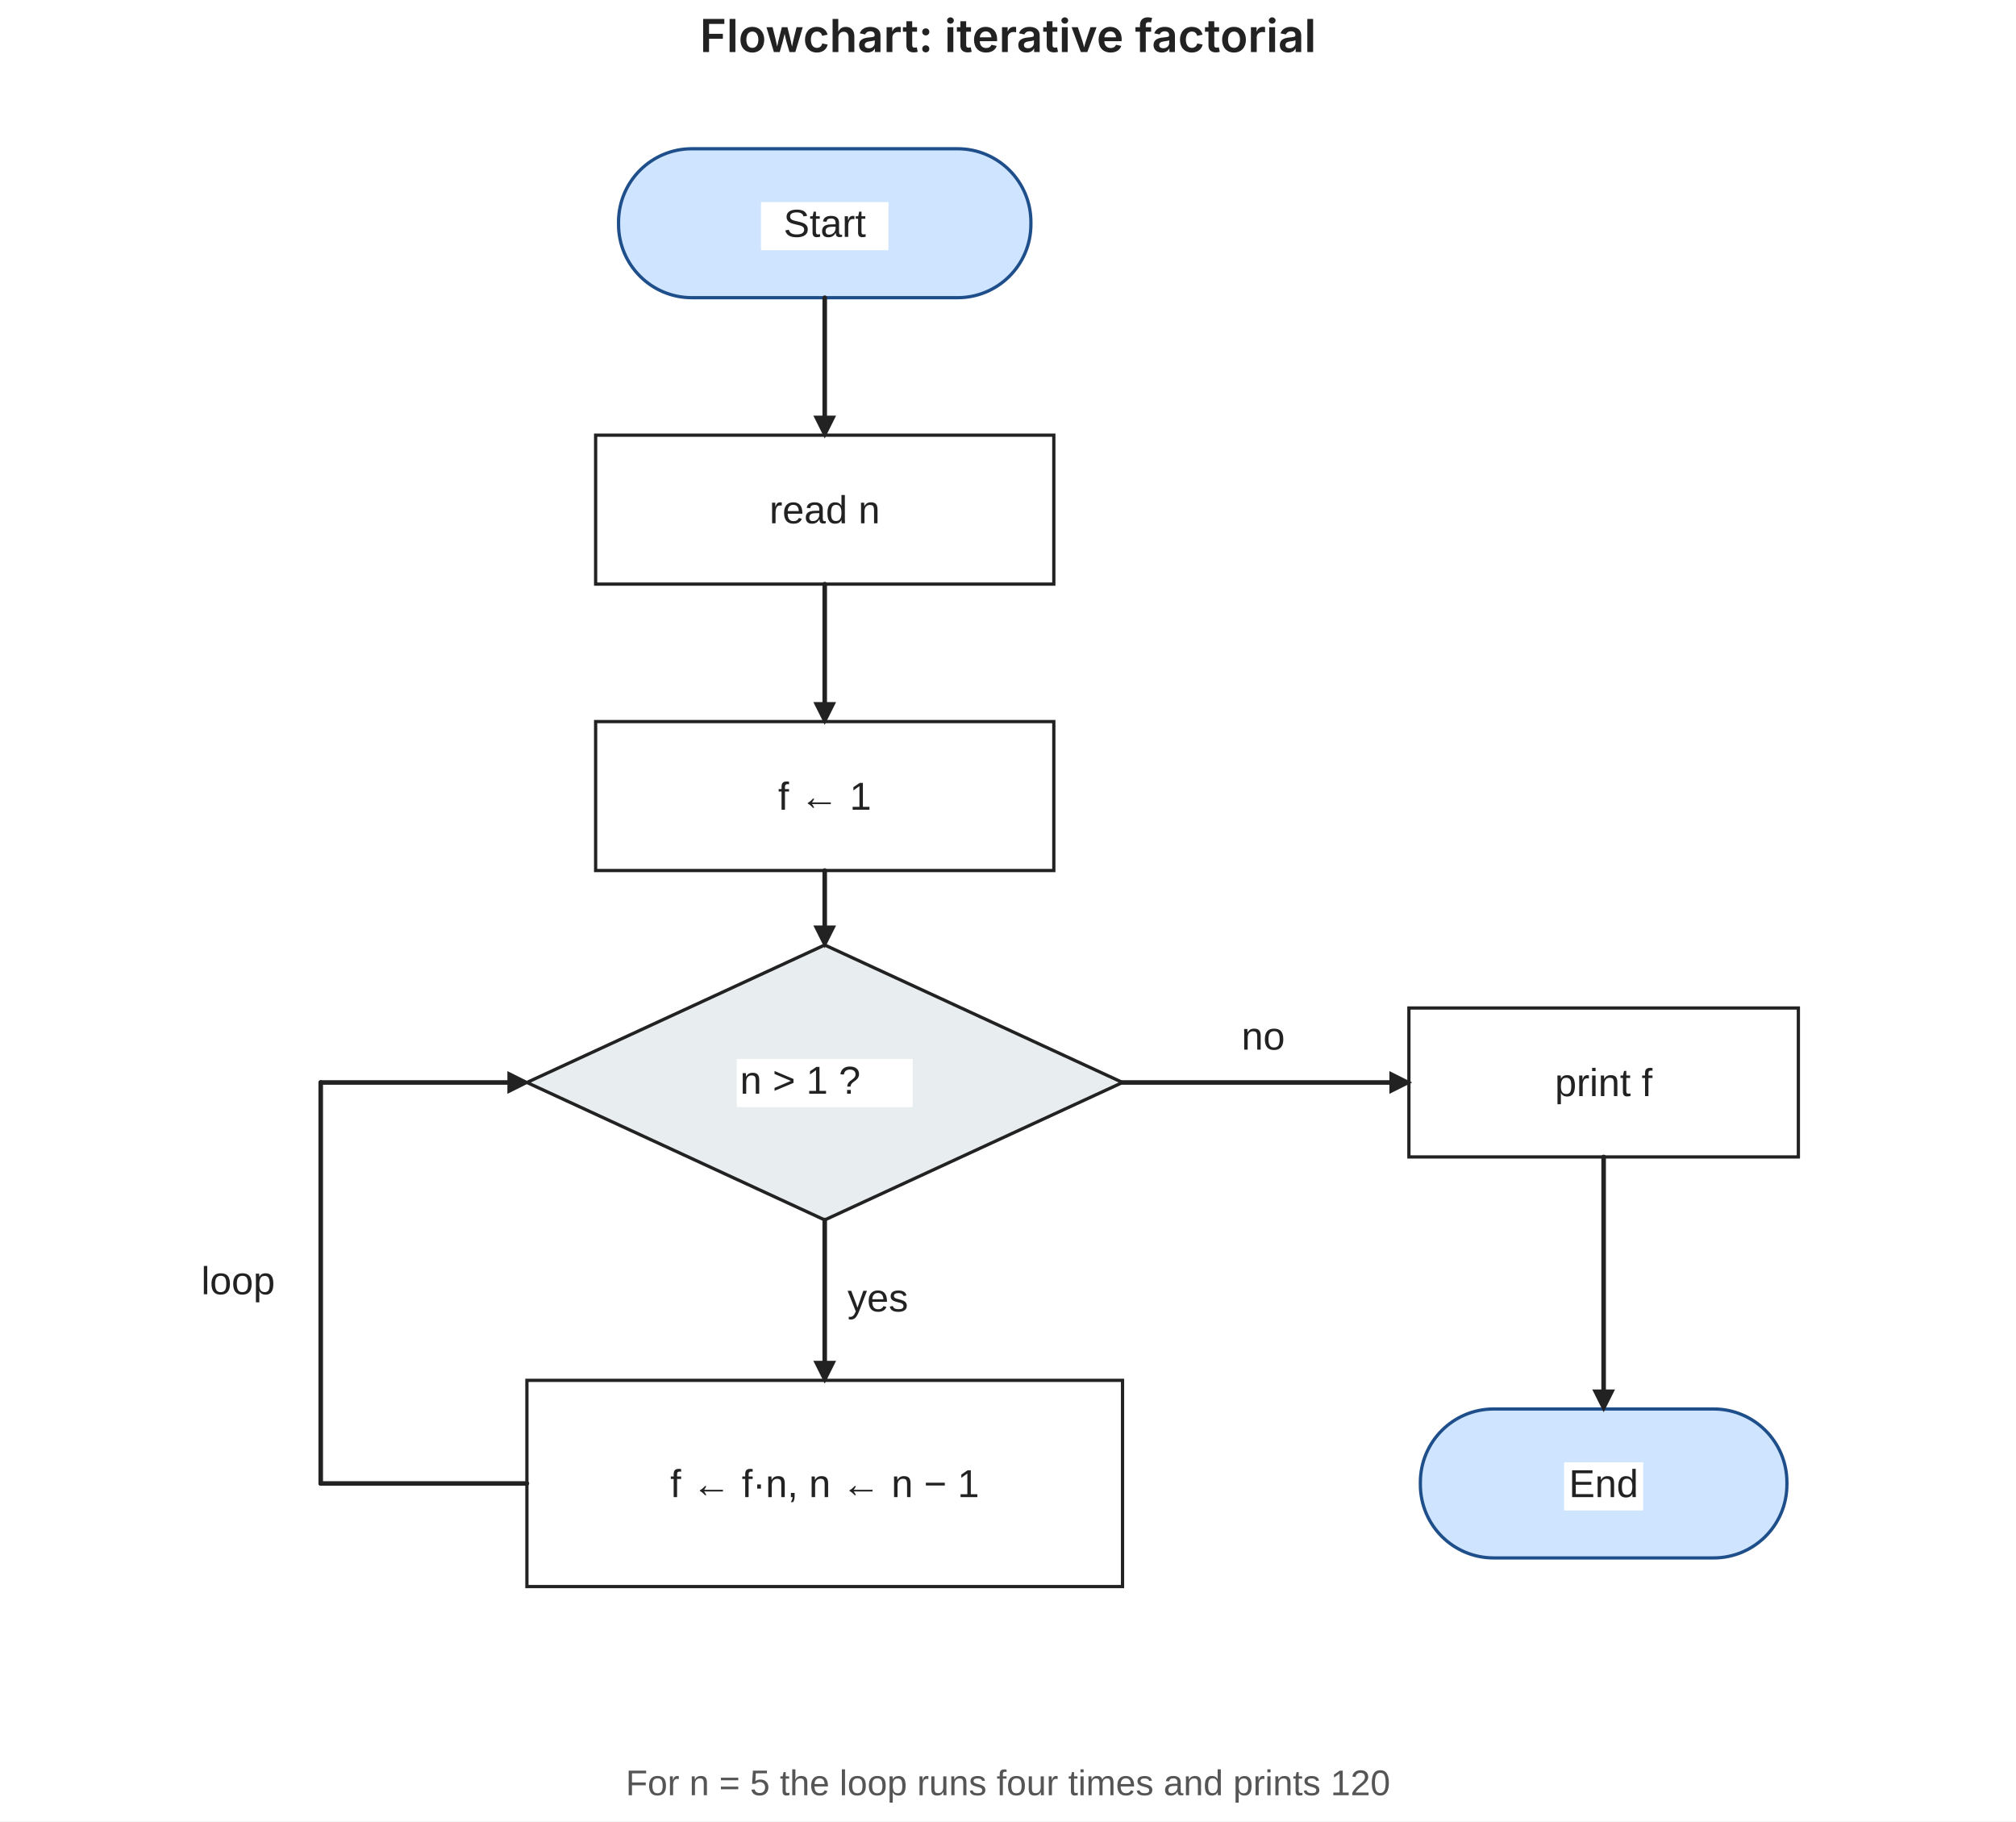
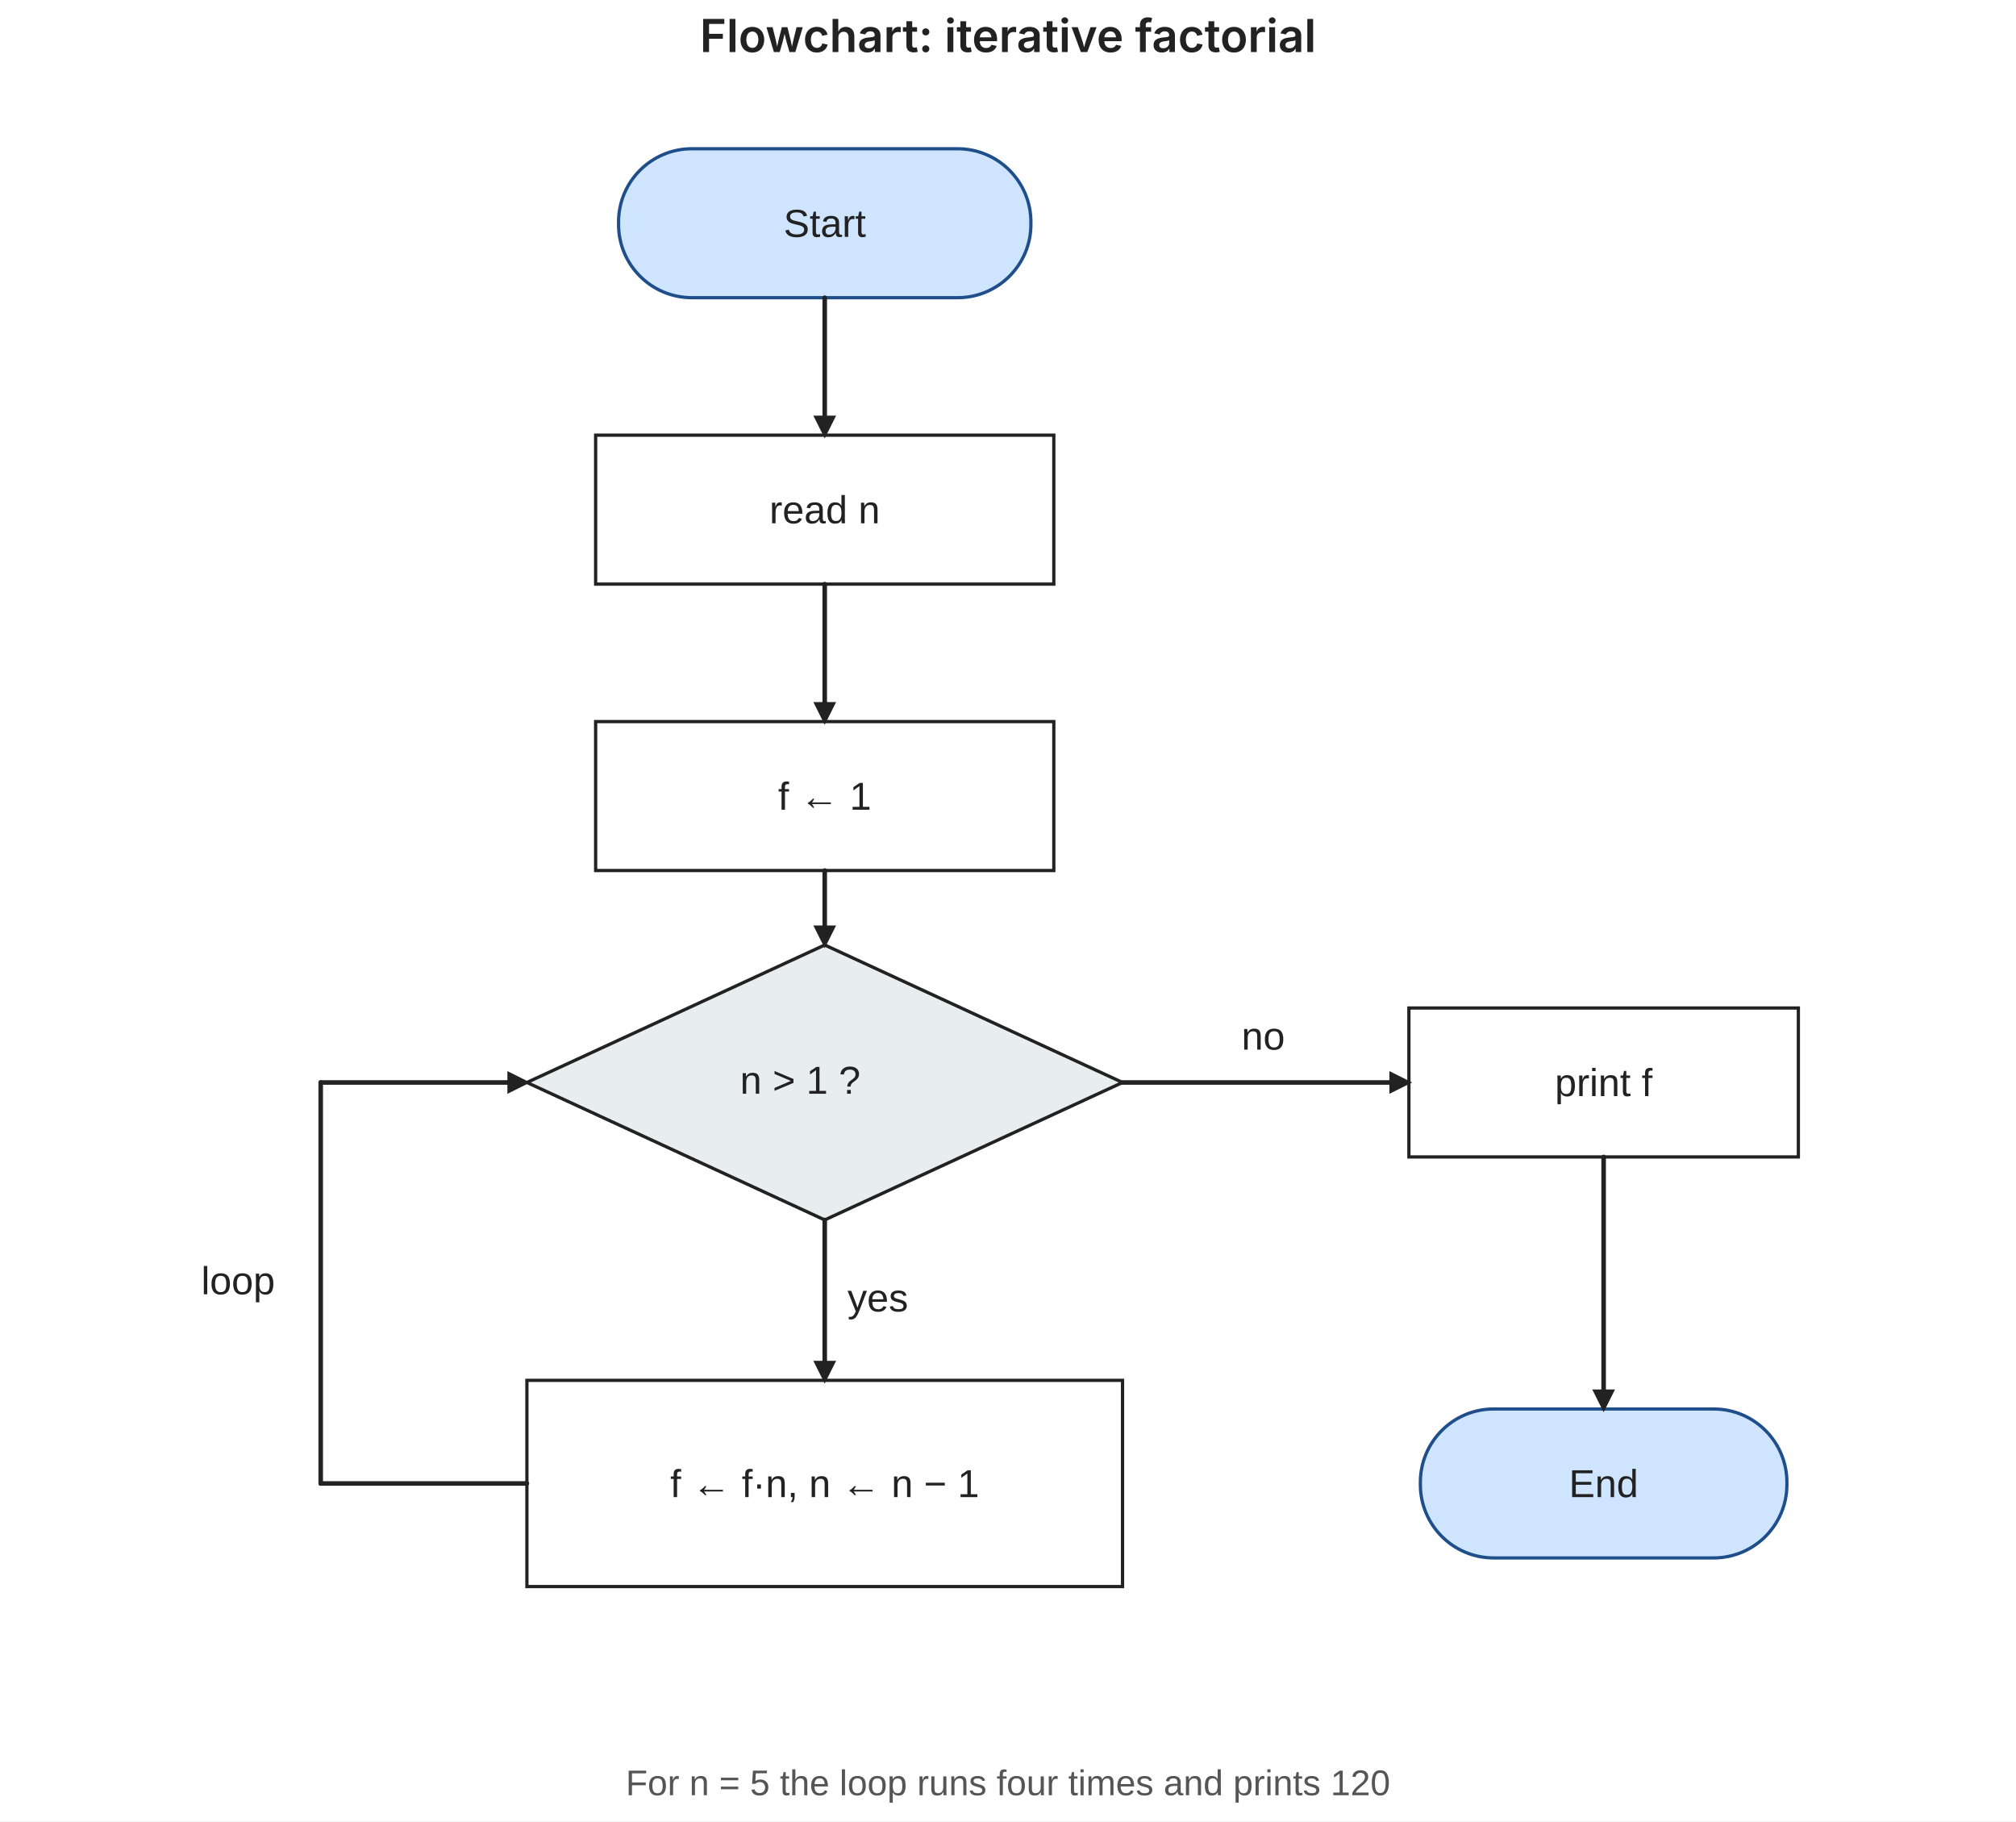
<svg xmlns="http://www.w3.org/2000/svg" viewBox="0 0 620 560" width="620" height="560">
  <rect x="0" y="0" width="620" height="560" fill="#fff" />
  <g>
    <text x="310" y="16" fill="#222" font-size="14" text-anchor="middle" font-family="Inter, system-ui, sans-serif" font-weight="600">
Flowchart: iterative factorial
</text>
    <rect x="190.227" y="45.739" width="126.818" height="45.795" fill="#cfe4ff" stroke="#1f4f8b" stroke-width="1" rx="22.545" />
-     <rect x="234.036" y="62.136" width="39.2" height="14.8" fill="#ffffff" stroke="none" />
+     <rect x="239.964" y="62.136" width="27.344" height="14.8" fill="#cfe4ff" stroke="none" />
    <text x="253.636" y="72.836" fill="#222" font-size="12" text-anchor="middle" font-family="Arial, Helvetica, sans-serif" font-weight="normal">
Start
</text>
    <rect x="183.182" y="133.807" width="140.909" height="45.795" fill="#fff" stroke="#222" stroke-width="1" rx="0" />
-     <rect x="230.316" y="150.205" width="46.64" height="14.8" fill="#ffffff" stroke="none" />
+     <rect x="235.626" y="150.205" width="36.02" height="14.8" fill="#ffffff" stroke="none" />
    <text x="253.636" y="160.905" fill="#222" font-size="12" text-anchor="middle" font-family="Arial, Helvetica, sans-serif" font-weight="normal">
read n
</text>
    <rect x="183.182" y="221.875" width="140.909" height="45.795" fill="#fff" stroke="#222" stroke-width="1" rx="0" />
-     <rect x="234.036" y="238.273" width="39.2" height="14.8" fill="#ffffff" stroke="none" />
+     <rect x="238.296" y="238.273" width="30.68" height="14.8" fill="#ffffff" stroke="none" />
    <text x="253.636" y="248.973" fill="#222" font-size="12" text-anchor="middle" font-family="Arial, Helvetica, sans-serif" font-weight="normal">
f ← 1
</text>
    <path d="M 253.636 290.568 L 345.227 332.841 L 253.636 375.114 L 162.045 332.841 Z" fill="#e8edef" stroke="#222" stroke-width="1" />
    <rect x="162.045" y="424.432" width="183.182" height="63.409" fill="#fff" stroke="#222" stroke-width="1" rx="0" />
-     <rect x="181.956" y="449.636" width="143.36" height="14.8" fill="#ffffff" stroke="none" />
+     <rect x="203.772" y="449.636" width="99.728" height="14.8" fill="#ffffff" stroke="none" />
    <text x="253.636" y="460.336" fill="#222" font-size="12" text-anchor="middle" font-family="Arial, Helvetica, sans-serif" font-weight="normal">
f ← f·n,  n ← n − 1
</text>
    <rect x="433.295" y="309.943" width="119.773" height="45.795" fill="#fff" stroke="#222" stroke-width="1" rx="0" />
-     <rect x="466.142" y="326.341" width="54.08" height="14.8" fill="#ffffff" stroke="none" />
+     <rect x="477.176" y="326.341" width="32.012" height="14.8" fill="#ffffff" stroke="none" />
    <text x="493.182" y="337.041" fill="#222" font-size="12" text-anchor="middle" font-family="Arial, Helvetica, sans-serif" font-weight="normal">
print f
</text>
    <rect x="436.818" y="433.239" width="112.727" height="45.795" fill="#cfe4ff" stroke="#1f4f8b" stroke-width="1" rx="22.545" />
-     <rect x="481.022" y="449.636" width="24.32" height="14.8" fill="#ffffff" stroke="none" />
+     <rect x="481.508" y="449.636" width="23.348" height="14.8" fill="#cfe4ff" stroke="none" />
    <text x="493.182" y="460.336" fill="#222" font-size="12" text-anchor="middle" font-family="Arial, Helvetica, sans-serif" font-weight="normal">
End
</text>
    <line x1="253.636" y1="91.534" x2="253.636" y2="130.807" stroke="#222" stroke-width="1.4" stroke-linecap="round" />
    <path d="M 253.636 134.807 L 250.136 127.807 L 257.136 127.807 Z" fill="#222" stroke="none" stroke-width="1" />
    <line x1="253.636" y1="179.602" x2="253.636" y2="218.875" stroke="#222" stroke-width="1.4" stroke-linecap="round" />
    <path d="M 253.636 222.875 L 250.136 215.875 L 257.136 215.875 Z" fill="#222" stroke="none" stroke-width="1" />
    <line x1="253.636" y1="267.67" x2="253.636" y2="287.568" stroke="#222" stroke-width="1.4" stroke-linecap="round" />
    <path d="M 253.636 291.568 L 250.136 284.568 L 257.136 284.568 Z" fill="#222" stroke="none" stroke-width="1" />
    <line x1="253.636" y1="375.114" x2="253.636" y2="421.432" stroke="#222" stroke-width="1.4" stroke-linecap="round" />
    <path d="M 253.636 425.432 L 250.136 418.432 L 257.136 418.432 Z" fill="#222" stroke="none" stroke-width="1" />
    <line x1="345.227" y1="332.841" x2="430.295" y2="332.841" stroke="#222" stroke-width="1.4" stroke-linecap="round" />
    <path d="M 434.295 332.841 L 427.295 336.341 L 427.295 329.341 Z" fill="#222" stroke="none" stroke-width="1" />
    <line x1="493.182" y1="355.739" x2="493.182" y2="430.239" stroke="#222" stroke-width="1.4" stroke-linecap="round" />
    <path d="M 493.182 434.239 L 489.682 427.239 L 496.682 427.239 Z" fill="#222" stroke="none" stroke-width="1" />
    <line x1="162.045" y1="456.136" x2="98.636" y2="456.136" stroke="#222" stroke-width="1.4" stroke-linecap="round" />
    <line x1="98.636" y1="456.136" x2="98.636" y2="332.841" stroke="#222" stroke-width="1.4" stroke-linecap="round" />
    <line x1="98.636" y1="332.841" x2="159.045" y2="332.841" stroke="#222" stroke-width="1.4" stroke-linecap="round" />
    <path d="M 163.045 332.841 L 156.045 336.341 L 156.045 329.341 Z" fill="#222" stroke="none" stroke-width="1" />
-     <rect x="226.596" y="325.611" width="54.08" height="14.8" fill="#ffffff" stroke="none" />
+     <rect x="226.596" y="325.611" width="39.032" height="14.8" fill="#e8edef" stroke="none" />
    <text x="227.596" y="336.311" fill="#222" font-size="12" text-anchor="start" font-family="Arial, Helvetica, sans-serif" font-weight="normal">
n &gt; 1 ?
</text>
-     <rect x="259.636" y="392.543" width="24.32" height="14.8" fill="#ffffff" stroke="none" />
+     <rect x="259.636" y="392.543" width="20.672" height="14.8" fill="#ffffff" stroke="none" />
    <text x="260.636" y="403.243" fill="#222" font-size="12" text-anchor="start" font-family="Arial, Helvetica, sans-serif" font-weight="normal">
yes
</text>
-     <rect x="380.821" y="312.041" width="16.88" height="14.8" fill="#ffffff" stroke="none" />
+     <rect x="380.821" y="312.041" width="15.344" height="14.8" fill="#ffffff" stroke="none" />
    <text x="381.821" y="322.741" fill="#222" font-size="12" text-anchor="start" font-family="Arial, Helvetica, sans-serif" font-weight="normal">
no
</text>
-     <rect x="60.876" y="387.259" width="31.76" height="14.8" fill="#ffffff" stroke="none" />
+     <rect x="60.876" y="387.259" width="24.68" height="14.8" fill="#ffffff" stroke="none" />
    <text x="61.876" y="397.959" fill="#222" font-size="12" text-anchor="start" font-family="Arial, Helvetica, sans-serif" font-weight="normal">
loop
</text>
    <text x="310" y="552" fill="#555" font-size="11" text-anchor="middle" font-family="Arial, Helvetica, sans-serif" font-weight="normal">
For n = 5 the loop runs four times and prints 120
</text>
  </g>
</svg>
